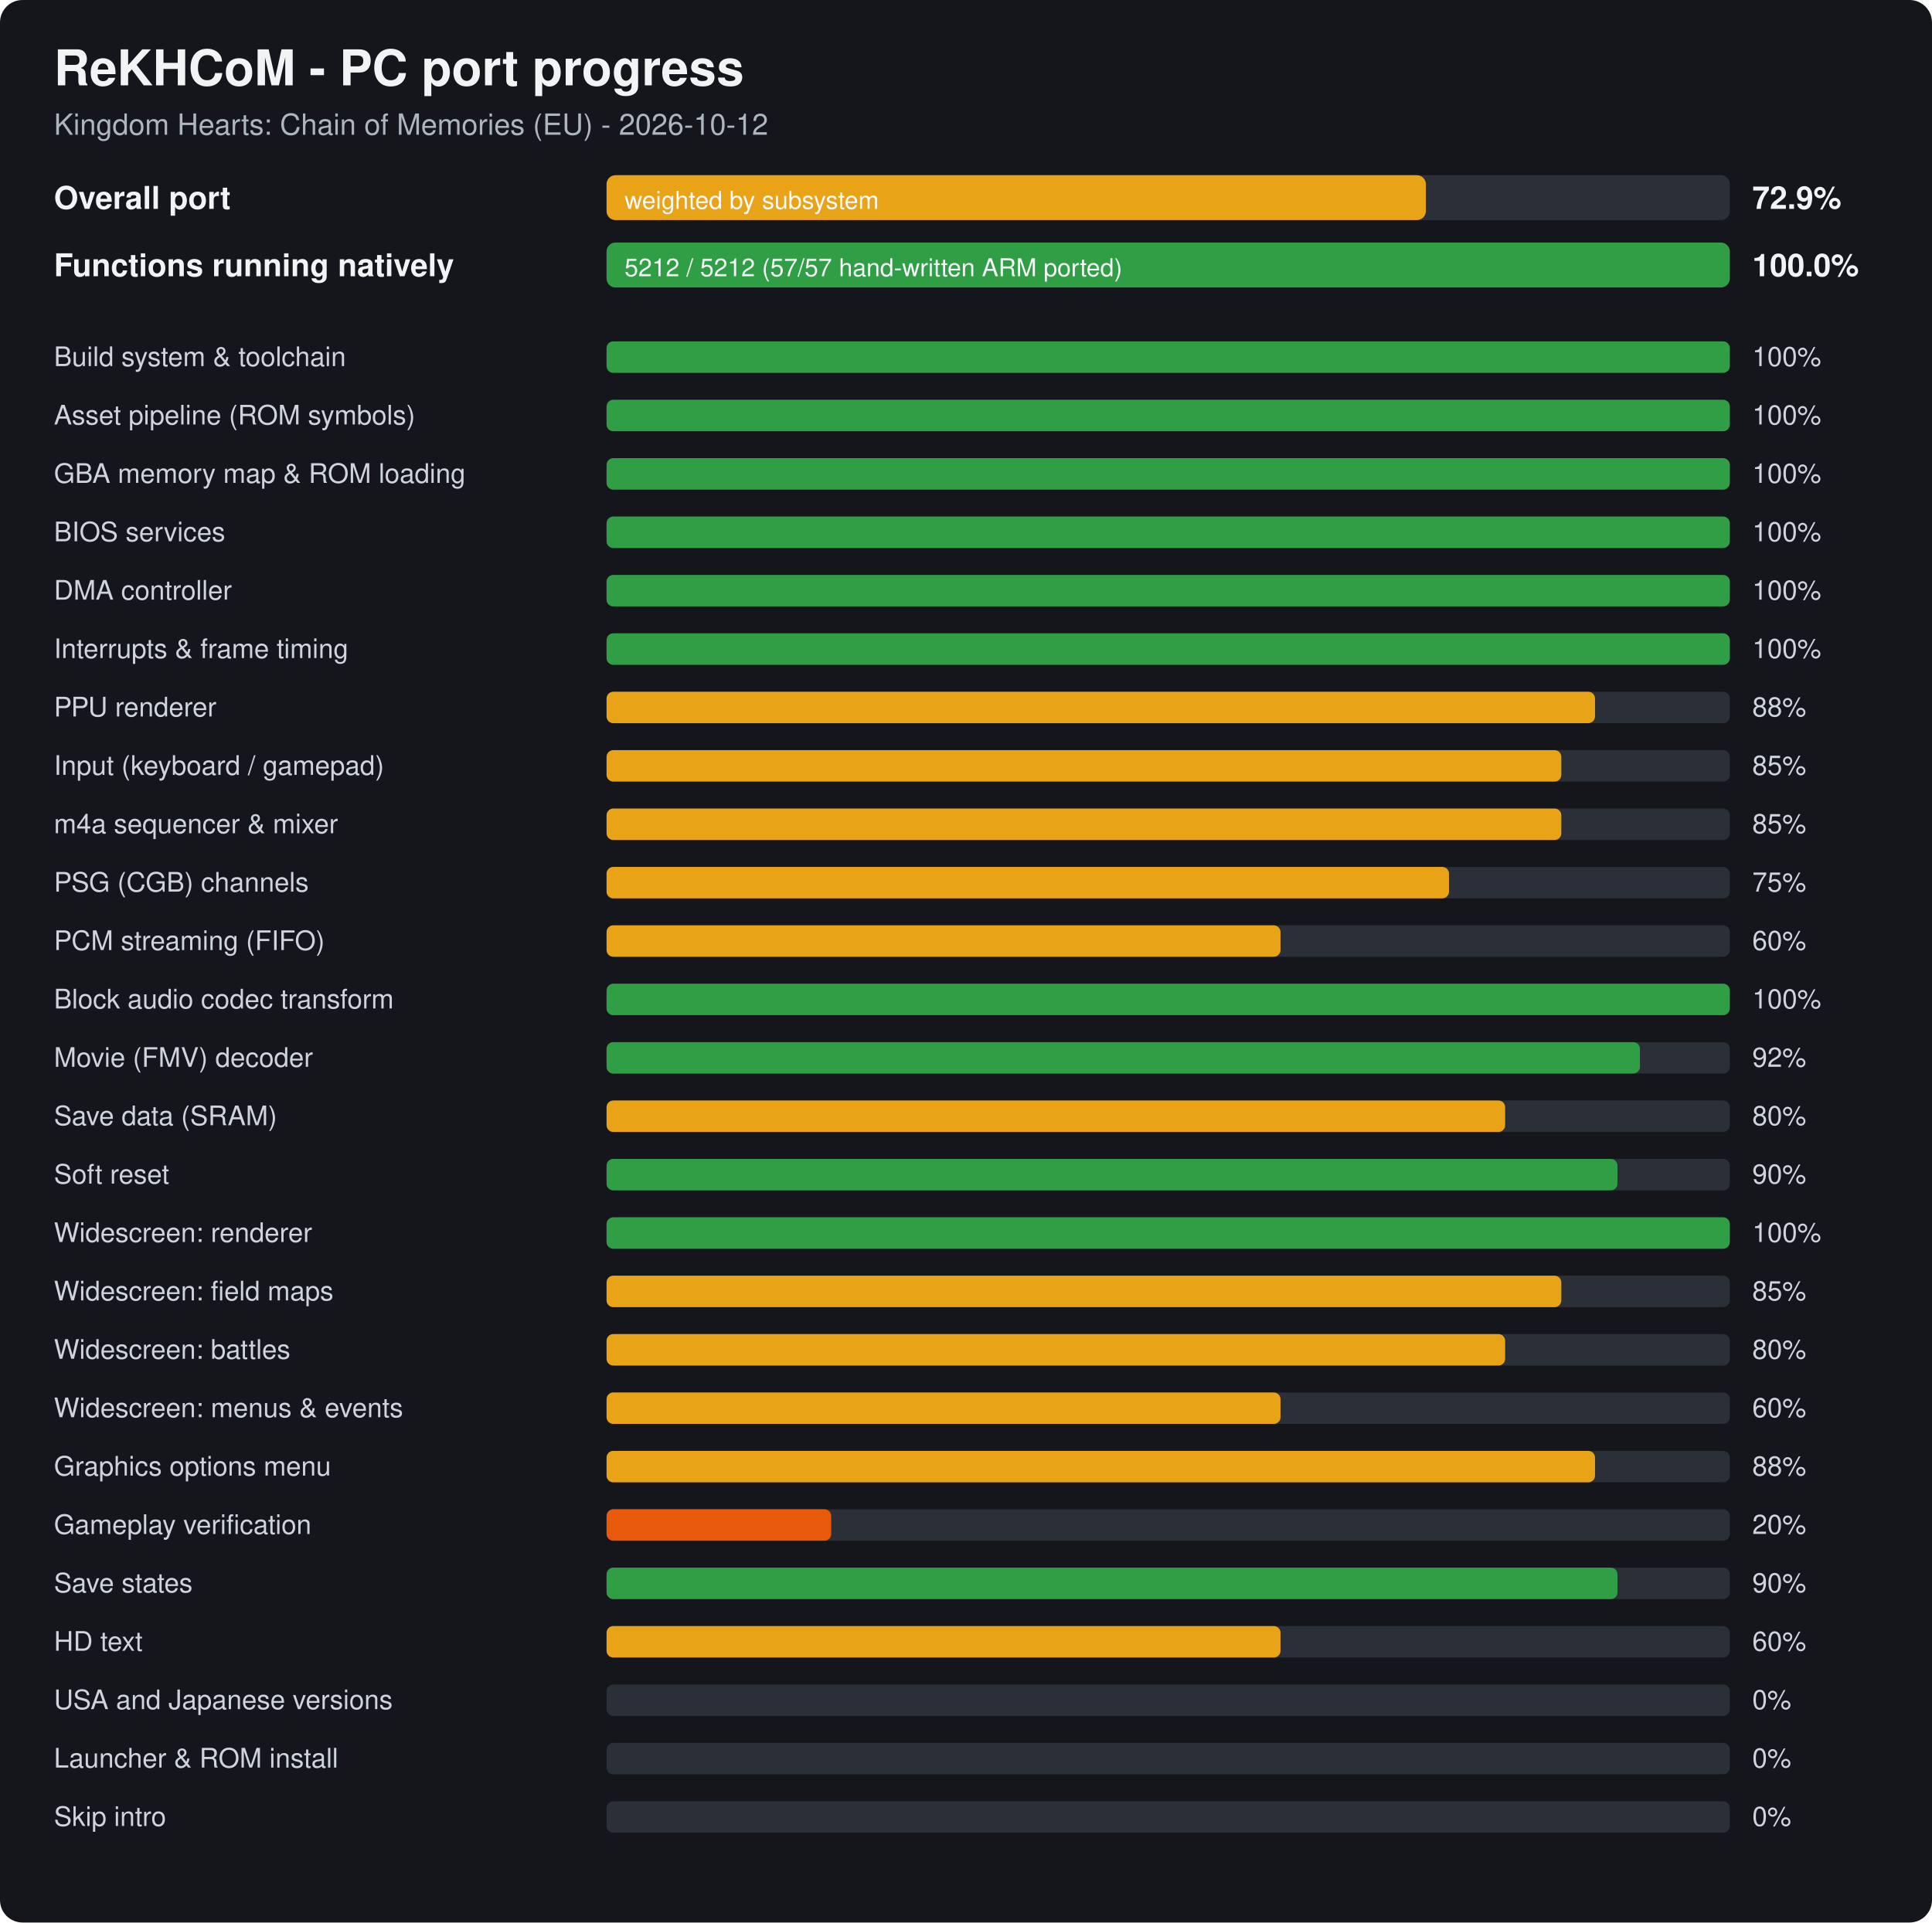
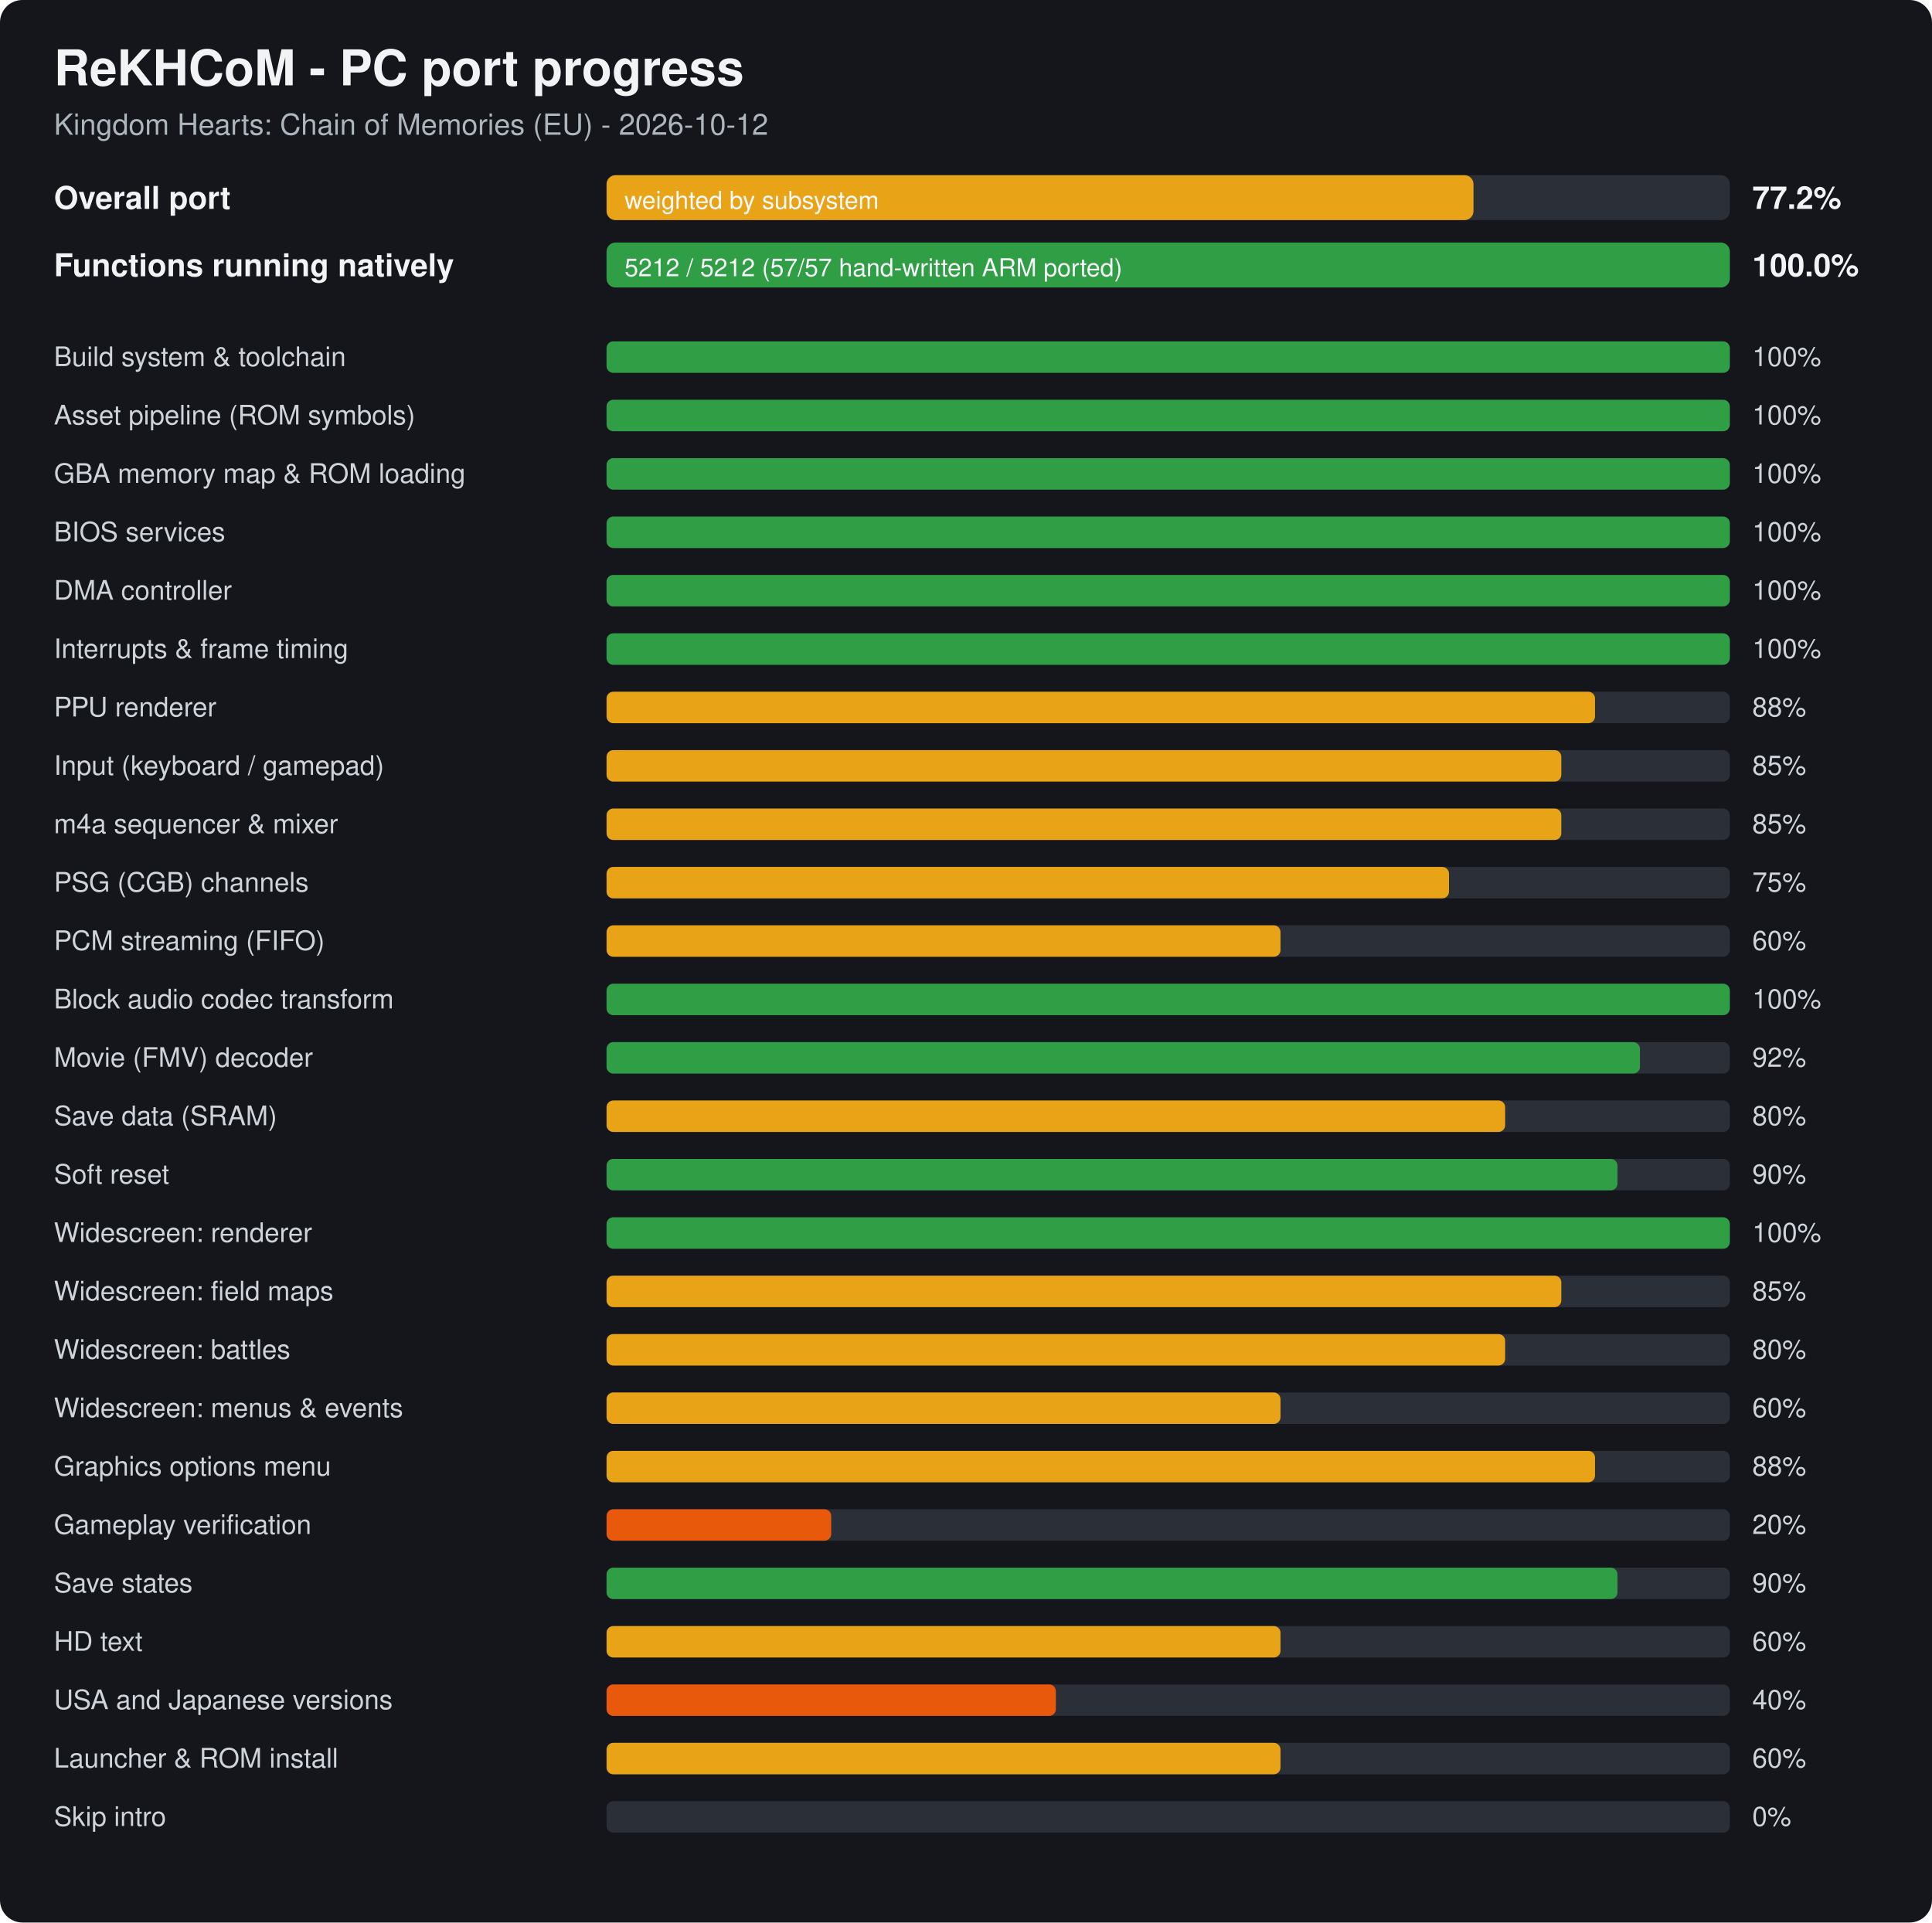
<svg xmlns="http://www.w3.org/2000/svg" width="860" height="856" viewBox="0 0 860 856" font-family="Segoe UI, Helvetica, Arial, sans-serif">
  <rect width="860" height="856" rx="10" fill="#14161c" />
  <text x="24" y="38" font-size="22" font-weight="700" fill="#f1f3f5">ReKHCoM - PC port progress</text>
  <text x="24" y="60" font-size="13" fill="#adb5bd">Kingdom Hearts: Chain of Memories (EU) - 2026-10-12</text>
  <text x="24" y="93" font-size="14" font-weight="600" fill="#f1f3f5">Overall port</text>
  <rect x="270" y="78" width="500" height="20" rx="4" fill="#2b2f38" />
-   <rect x="270" y="78" width="364.7" height="20" rx="4" fill="#e8a317" />
-   <text x="780" y="93" font-size="14" font-weight="700" fill="#f1f3f5">72.9%</text>
+   <rect x="270" y="78" width="385.9" height="20" rx="4" fill="#e8a317" />
+   <text x="780" y="93" font-size="14" font-weight="700" fill="#f1f3f5">77.2%</text>
  <text x="278" y="93" font-size="11" fill="#f8f9fa">weighted by subsystem</text>
  <text x="24" y="123" font-size="14" font-weight="600" fill="#f1f3f5">Functions running natively</text>
  <rect x="270" y="108" width="500" height="20" rx="4" fill="#2b2f38" />
  <rect x="270" y="108" width="500.0" height="20" rx="4" fill="#2f9e44" />
  <text x="780" y="123" font-size="14" font-weight="700" fill="#f1f3f5">100.0%</text>
  <text x="278" y="123" font-size="11" fill="#f8f9fa">5212 / 5212 (57/57 hand-written ARM ported)</text>
  <text x="24" y="163" font-size="12" fill="#ced4da">Build system &amp; toolchain</text>
  <rect x="270" y="152" width="500" height="14" rx="3" fill="#2b2f38" />
  <rect x="270" y="152" width="500.0" height="14" rx="3" fill="#2f9e44" />
  <text x="780" y="163" font-size="12" fill="#ced4da">100%</text>
  <text x="24" y="189" font-size="12" fill="#ced4da">Asset pipeline (ROM symbols)</text>
  <rect x="270" y="178" width="500" height="14" rx="3" fill="#2b2f38" />
  <rect x="270" y="178" width="500.0" height="14" rx="3" fill="#2f9e44" />
  <text x="780" y="189" font-size="12" fill="#ced4da">100%</text>
  <text x="24" y="215" font-size="12" fill="#ced4da">GBA memory map &amp; ROM loading</text>
  <rect x="270" y="204" width="500" height="14" rx="3" fill="#2b2f38" />
  <rect x="270" y="204" width="500.0" height="14" rx="3" fill="#2f9e44" />
  <text x="780" y="215" font-size="12" fill="#ced4da">100%</text>
  <text x="24" y="241" font-size="12" fill="#ced4da">BIOS services</text>
  <rect x="270" y="230" width="500" height="14" rx="3" fill="#2b2f38" />
  <rect x="270" y="230" width="500.0" height="14" rx="3" fill="#2f9e44" />
  <text x="780" y="241" font-size="12" fill="#ced4da">100%</text>
  <text x="24" y="267" font-size="12" fill="#ced4da">DMA controller</text>
  <rect x="270" y="256" width="500" height="14" rx="3" fill="#2b2f38" />
  <rect x="270" y="256" width="500.0" height="14" rx="3" fill="#2f9e44" />
  <text x="780" y="267" font-size="12" fill="#ced4da">100%</text>
  <text x="24" y="293" font-size="12" fill="#ced4da">Interrupts &amp; frame timing</text>
  <rect x="270" y="282" width="500" height="14" rx="3" fill="#2b2f38" />
  <rect x="270" y="282" width="500.0" height="14" rx="3" fill="#2f9e44" />
  <text x="780" y="293" font-size="12" fill="#ced4da">100%</text>
  <text x="24" y="319" font-size="12" fill="#ced4da">PPU renderer</text>
  <rect x="270" y="308" width="500" height="14" rx="3" fill="#2b2f38" />
  <rect x="270" y="308" width="440.0" height="14" rx="3" fill="#e8a317" />
  <text x="780" y="319" font-size="12" fill="#ced4da">88%</text>
  <text x="24" y="345" font-size="12" fill="#ced4da">Input (keyboard / gamepad)</text>
  <rect x="270" y="334" width="500" height="14" rx="3" fill="#2b2f38" />
  <rect x="270" y="334" width="425.0" height="14" rx="3" fill="#e8a317" />
  <text x="780" y="345" font-size="12" fill="#ced4da">85%</text>
  <text x="24" y="371" font-size="12" fill="#ced4da">m4a sequencer &amp; mixer</text>
  <rect x="270" y="360" width="500" height="14" rx="3" fill="#2b2f38" />
  <rect x="270" y="360" width="425.0" height="14" rx="3" fill="#e8a317" />
  <text x="780" y="371" font-size="12" fill="#ced4da">85%</text>
  <text x="24" y="397" font-size="12" fill="#ced4da">PSG (CGB) channels</text>
  <rect x="270" y="386" width="500" height="14" rx="3" fill="#2b2f38" />
  <rect x="270" y="386" width="375.0" height="14" rx="3" fill="#e8a317" />
  <text x="780" y="397" font-size="12" fill="#ced4da">75%</text>
  <text x="24" y="423" font-size="12" fill="#ced4da">PCM streaming (FIFO)</text>
  <rect x="270" y="412" width="500" height="14" rx="3" fill="#2b2f38" />
  <rect x="270" y="412" width="300.0" height="14" rx="3" fill="#e8a317" />
  <text x="780" y="423" font-size="12" fill="#ced4da">60%</text>
  <text x="24" y="449" font-size="12" fill="#ced4da">Block audio codec transform</text>
  <rect x="270" y="438" width="500" height="14" rx="3" fill="#2b2f38" />
  <rect x="270" y="438" width="500.0" height="14" rx="3" fill="#2f9e44" />
  <text x="780" y="449" font-size="12" fill="#ced4da">100%</text>
  <text x="24" y="475" font-size="12" fill="#ced4da">Movie (FMV) decoder</text>
  <rect x="270" y="464" width="500" height="14" rx="3" fill="#2b2f38" />
  <rect x="270" y="464" width="460.0" height="14" rx="3" fill="#2f9e44" />
  <text x="780" y="475" font-size="12" fill="#ced4da">92%</text>
  <text x="24" y="501" font-size="12" fill="#ced4da">Save data (SRAM)</text>
  <rect x="270" y="490" width="500" height="14" rx="3" fill="#2b2f38" />
  <rect x="270" y="490" width="400.0" height="14" rx="3" fill="#e8a317" />
  <text x="780" y="501" font-size="12" fill="#ced4da">80%</text>
  <text x="24" y="527" font-size="12" fill="#ced4da">Soft reset</text>
  <rect x="270" y="516" width="500" height="14" rx="3" fill="#2b2f38" />
  <rect x="270" y="516" width="450.0" height="14" rx="3" fill="#2f9e44" />
  <text x="780" y="527" font-size="12" fill="#ced4da">90%</text>
  <text x="24" y="553" font-size="12" fill="#ced4da">Widescreen: renderer</text>
  <rect x="270" y="542" width="500" height="14" rx="3" fill="#2b2f38" />
  <rect x="270" y="542" width="500.0" height="14" rx="3" fill="#2f9e44" />
  <text x="780" y="553" font-size="12" fill="#ced4da">100%</text>
  <text x="24" y="579" font-size="12" fill="#ced4da">Widescreen: field maps</text>
  <rect x="270" y="568" width="500" height="14" rx="3" fill="#2b2f38" />
  <rect x="270" y="568" width="425.0" height="14" rx="3" fill="#e8a317" />
  <text x="780" y="579" font-size="12" fill="#ced4da">85%</text>
  <text x="24" y="605" font-size="12" fill="#ced4da">Widescreen: battles</text>
  <rect x="270" y="594" width="500" height="14" rx="3" fill="#2b2f38" />
  <rect x="270" y="594" width="400.0" height="14" rx="3" fill="#e8a317" />
  <text x="780" y="605" font-size="12" fill="#ced4da">80%</text>
  <text x="24" y="631" font-size="12" fill="#ced4da">Widescreen: menus &amp; events</text>
  <rect x="270" y="620" width="500" height="14" rx="3" fill="#2b2f38" />
  <rect x="270" y="620" width="300.0" height="14" rx="3" fill="#e8a317" />
  <text x="780" y="631" font-size="12" fill="#ced4da">60%</text>
  <text x="24" y="657" font-size="12" fill="#ced4da">Graphics options menu</text>
  <rect x="270" y="646" width="500" height="14" rx="3" fill="#2b2f38" />
  <rect x="270" y="646" width="440.0" height="14" rx="3" fill="#e8a317" />
  <text x="780" y="657" font-size="12" fill="#ced4da">88%</text>
  <text x="24" y="683" font-size="12" fill="#ced4da">Gameplay verification</text>
  <rect x="270" y="672" width="500" height="14" rx="3" fill="#2b2f38" />
  <rect x="270" y="672" width="100.0" height="14" rx="3" fill="#e8590c" />
  <text x="780" y="683" font-size="12" fill="#ced4da">20%</text>
  <text x="24" y="709" font-size="12" fill="#ced4da">Save states</text>
  <rect x="270" y="698" width="500" height="14" rx="3" fill="#2b2f38" />
  <rect x="270" y="698" width="450.0" height="14" rx="3" fill="#2f9e44" />
  <text x="780" y="709" font-size="12" fill="#ced4da">90%</text>
  <text x="24" y="735" font-size="12" fill="#ced4da">HD text</text>
  <rect x="270" y="724" width="500" height="14" rx="3" fill="#2b2f38" />
  <rect x="270" y="724" width="300.0" height="14" rx="3" fill="#e8a317" />
  <text x="780" y="735" font-size="12" fill="#ced4da">60%</text>
  <text x="24" y="761" font-size="12" fill="#ced4da">USA and Japanese versions</text>
  <rect x="270" y="750" width="500" height="14" rx="3" fill="#2b2f38" />
-   <text x="780" y="761" font-size="12" fill="#ced4da">0%</text>
+   <rect x="270" y="750" width="200.0" height="14" rx="3" fill="#e8590c" />
+   <text x="780" y="761" font-size="12" fill="#ced4da">40%</text>
  <text x="24" y="787" font-size="12" fill="#ced4da">Launcher &amp; ROM install</text>
  <rect x="270" y="776" width="500" height="14" rx="3" fill="#2b2f38" />
-   <text x="780" y="787" font-size="12" fill="#ced4da">0%</text>
+   <rect x="270" y="776" width="300.0" height="14" rx="3" fill="#e8a317" />
+   <text x="780" y="787" font-size="12" fill="#ced4da">60%</text>
  <text x="24" y="813" font-size="12" fill="#ced4da">Skip intro</text>
  <rect x="270" y="802" width="500" height="14" rx="3" fill="#2b2f38" />
  <text x="780" y="813" font-size="12" fill="#ced4da">0%</text>
</svg>
